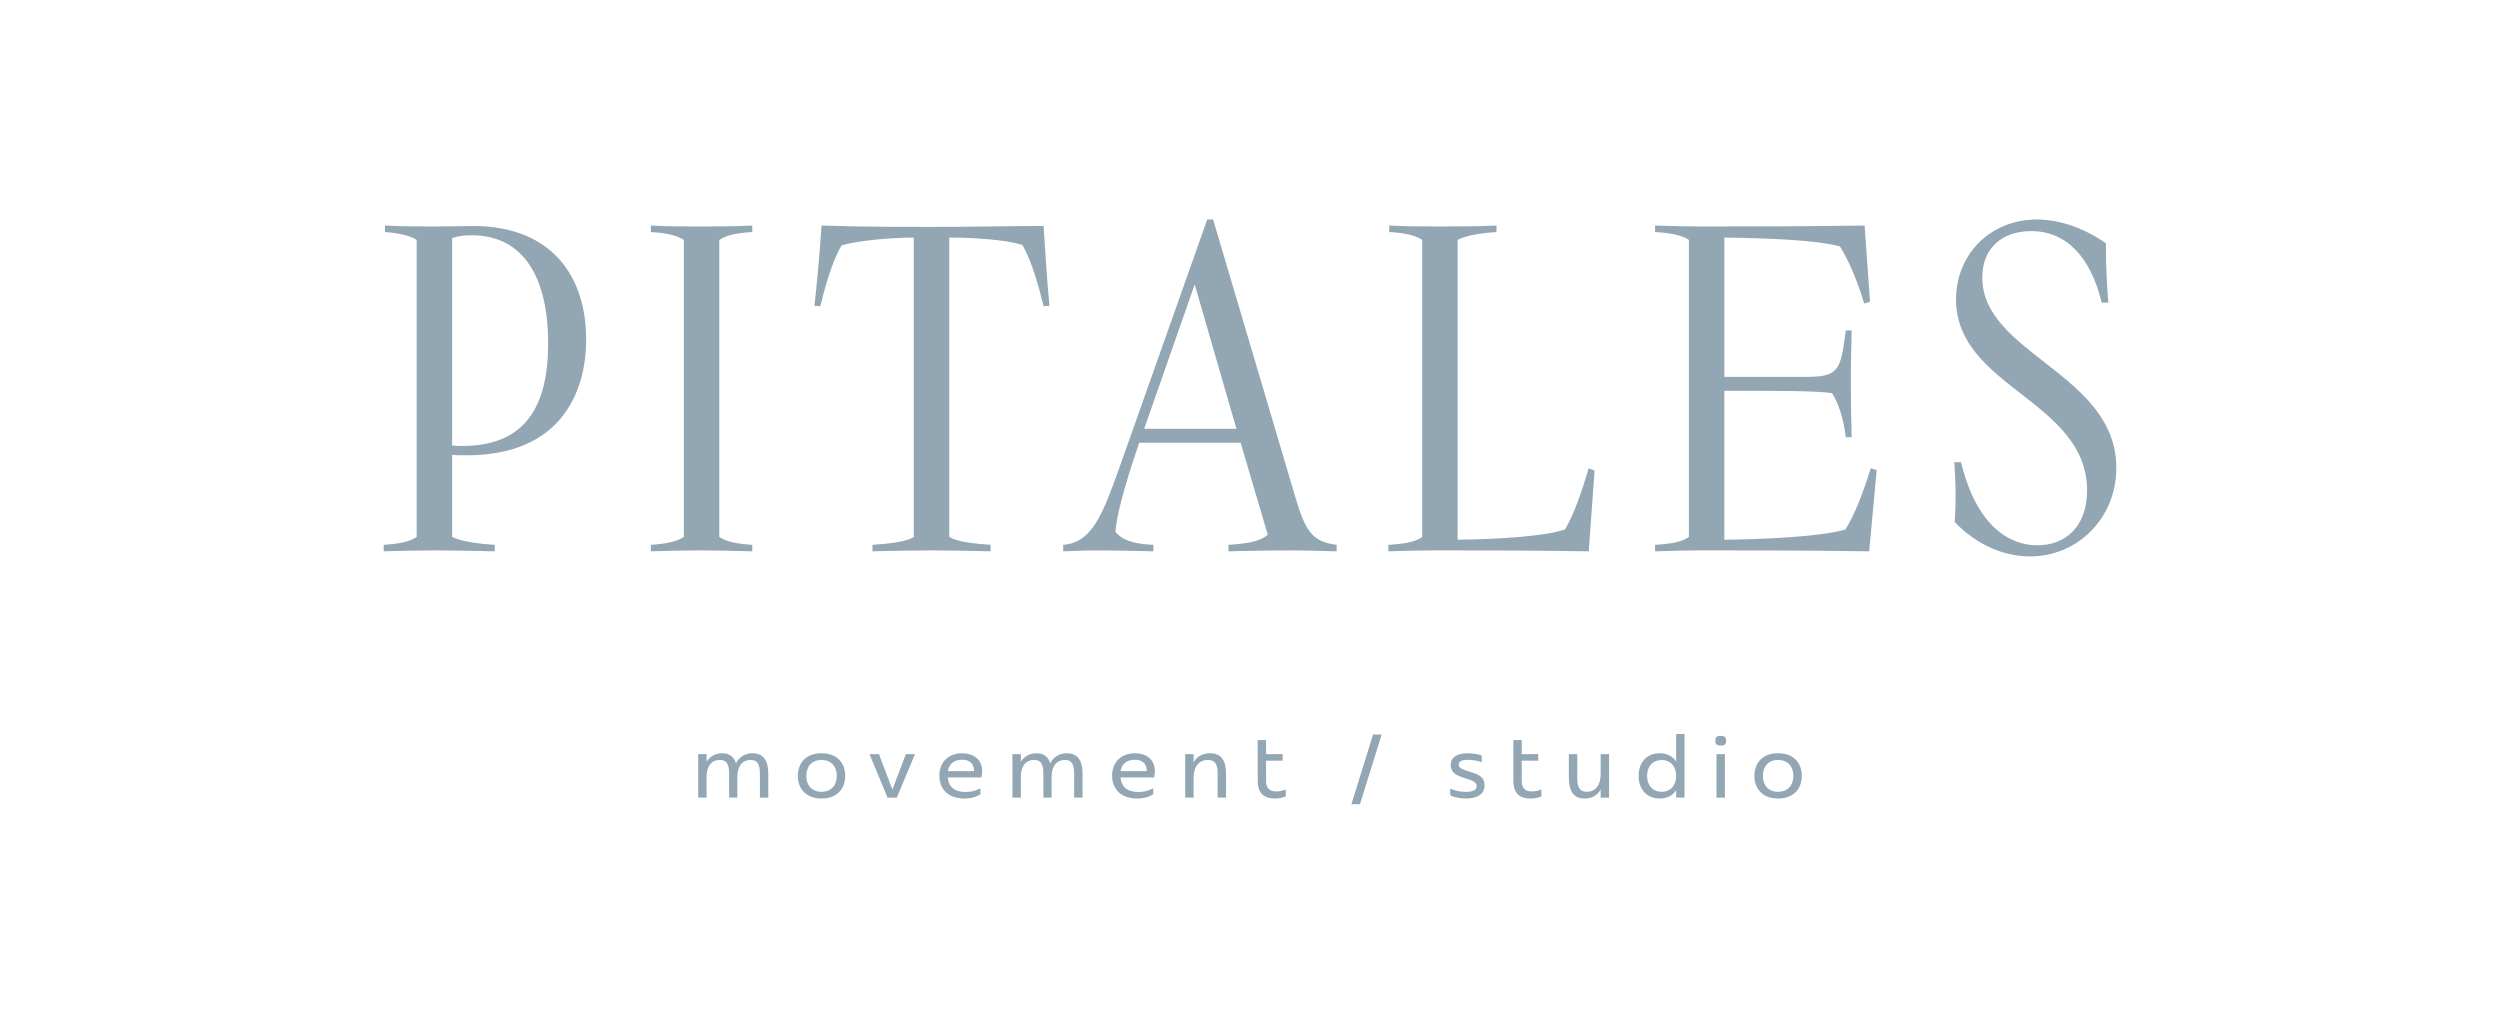
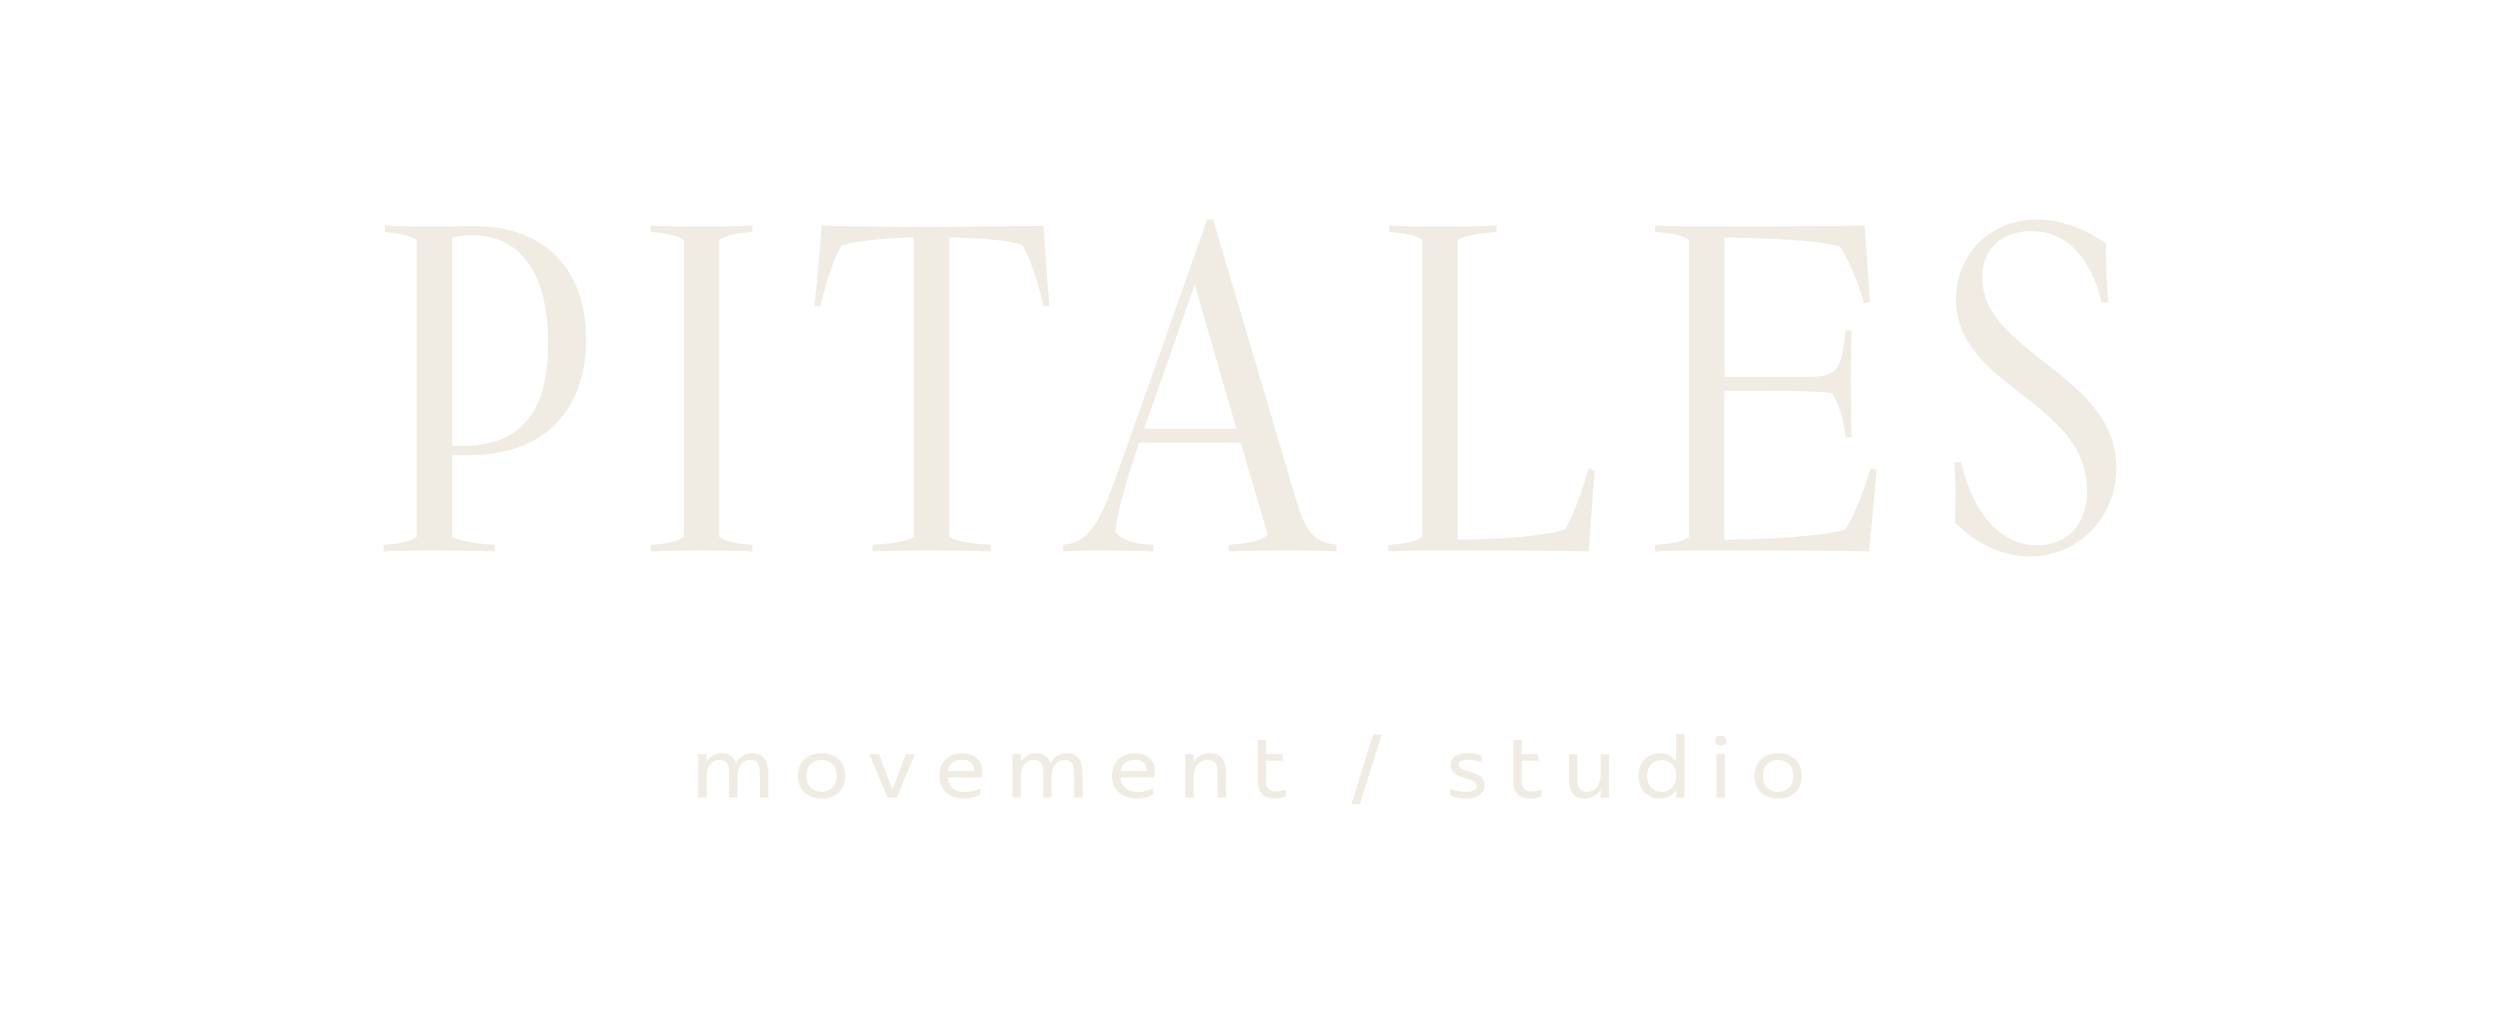
<svg xmlns="http://www.w3.org/2000/svg" id="Layer_1" viewBox="0 0 1097.79 449.5">
  <defs>
-     <style>.cls-1{fill:#92a6b4;}</style>
+     <style>.cls-1{fill:#f0ece4;}</style>
  </defs>
  <path class="cls-1" d="m306.59,331.15h3.69v3.34c1.51-2.52,4.27-3.73,6.83-3.73,3.34,0,5.24,1.67,6.09,4.42,1.36-2.99,4.39-4.42,7.18-4.42,5.05,0,6.99,3.53,6.99,8.93v10.56h-3.69v-10.02c0-3.45-.35-6.52-4.08-6.52-4.04,0-5.82,3.34-5.82,7.26v9.28h-3.61v-10.02c0-3.45-.35-6.52-4.08-6.52-4.08,0-5.82,3.34-5.82,7.18v9.36h-3.69v-19.1Z" />
  <path class="cls-1" d="m350.34,340.7c0-5.75,3.65-9.94,10.4-9.94s10.4,4.19,10.4,9.94-3.69,9.94-10.4,9.94-10.4-4.19-10.4-9.94Zm10.4,6.99c4.31,0,6.72-2.95,6.72-6.99s-2.41-6.99-6.72-6.99-6.68,2.95-6.68,6.99,2.37,6.99,6.68,6.99Z" />
  <path class="cls-1" d="m381.82,331.15h4.15l5.9,15.57,5.9-15.57h4l-7.96,19.1h-4.08l-7.92-19.1Z" />
  <path class="cls-1" d="m412.49,340.55c0-5.9,4.04-9.78,10.02-9.78,5.01,0,8.77,2.76,8.77,7.92,0,.85-.12,1.71-.35,2.72h-14.75c.39,4.08,2.91,6.37,7.84,6.37,2.25,0,4.27-.47,6.52-1.63v2.64c-2.37,1.44-4.7,1.86-6.95,1.86-7.22,0-11.1-4.12-11.1-10.09Zm15.22-1.94v-.27c0-2.79-1.79-4.74-5.2-4.74s-5.75,1.67-6.29,5.01h11.49Z" />
  <path class="cls-1" d="m444.59,331.15h3.69v3.34c1.51-2.52,4.27-3.73,6.83-3.73,3.34,0,5.24,1.67,6.09,4.42,1.36-2.99,4.39-4.42,7.18-4.42,5.05,0,6.99,3.53,6.99,8.93v10.56h-3.69v-10.02c0-3.45-.35-6.52-4.08-6.52-4.04,0-5.82,3.34-5.82,7.26v9.28h-3.61v-10.02c0-3.45-.35-6.52-4.08-6.52-4.08,0-5.82,3.34-5.82,7.18v9.36h-3.69v-19.1Z" />
  <path class="cls-1" d="m488.34,340.55c0-5.9,4.04-9.78,10.02-9.78,5.01,0,8.77,2.76,8.77,7.92,0,.85-.12,1.71-.35,2.72h-14.75c.39,4.08,2.91,6.37,7.84,6.37,2.25,0,4.27-.47,6.52-1.63v2.64c-2.37,1.44-4.7,1.86-6.95,1.86-7.22,0-11.1-4.12-11.1-10.09Zm15.22-1.94v-.27c0-2.79-1.79-4.74-5.2-4.74s-5.75,1.67-6.29,5.01h11.49Z" />
  <path class="cls-1" d="m520.44,331.15h3.69v3.69c1.36-2.68,4-4.08,7.22-4.08,5.43,0,7.03,3.84,7.03,9.24v10.25h-3.69v-9.67c0-3.46-.12-6.87-4.31-6.87-3.88,0-6.25,2.95-6.25,7.73v8.81h-3.69v-19.1Z" />
  <path class="cls-1" d="m552.27,342.72v-17.74h3.69v6.17h7.26v2.87h-7.26v8.85c0,3.34,1.55,4.66,4.5,4.66,1.59,0,2.48-.27,4.15-.82v2.99c-1.51.66-3.11.93-4.89.93-5.59,0-7.45-3.3-7.45-7.92Z" />
  <path class="cls-1" d="m602.93,322.54h3.77l-9.51,30.59h-3.77l9.51-30.59Z" />
  <path class="cls-1" d="m636.82,349.24v-2.95c1.98.89,4.35,1.44,6.75,1.44,3.18,0,4.85-.74,4.85-2.64,0-1.75-2.33-2.48-4.74-3.26-3.22-1.01-6.64-1.98-6.64-5.94s3.8-5.12,7.53-5.12c2.56,0,4.77.5,6.09,1.01v2.91c-2.21-.74-4.04-1.05-6.09-1.05-2.48,0-4.04.54-4.04,2.1s1.55,2.06,4.19,2.91c3.34,1.09,7.18,1.9,7.18,6.17s-3.77,5.82-8.19,5.82c-2.76,0-5.43-.62-6.91-1.4Z" />
  <path class="cls-1" d="m664.53,342.72v-17.74h3.69v6.17h7.26v2.87h-7.26v8.85c0,3.34,1.55,4.66,4.5,4.66,1.59,0,2.48-.27,4.15-.82v2.99c-1.51.66-3.11.93-4.89.93-5.59,0-7.45-3.3-7.45-7.92Z" />
  <path class="cls-1" d="m688.91,341.4v-10.25h3.69v9.67c0,3.45.16,6.87,4.19,6.87,3.77,0,6.09-2.91,6.09-7.72v-8.81h3.69v19.1h-3.69v-3.69c-1.36,2.72-3.88,4.08-7.06,4.08-5.28,0-6.91-3.84-6.91-9.24Z" />
  <path class="cls-1" d="m719.54,340.7c0-6.29,3.92-9.94,9.2-9.94,3.18,0,5.9,1.32,7.3,3.73v-12.19h3.65v27.95h-3.65v-3.34c-1.4,2.41-4.11,3.73-7.3,3.73-5.28,0-9.2-3.69-9.2-9.94Zm10.13,6.99c3.88,0,6.37-2.87,6.37-6.99s-2.48-6.95-6.37-6.95-6.41,2.79-6.41,6.95,2.52,6.99,6.41,6.99Z" />
  <path class="cls-1" d="m755.6,323.12c2.06,0,2.37,1.01,2.37,2.13,0,1.2-.31,2.13-2.37,2.13s-2.37-.97-2.37-2.13.27-2.13,2.37-2.13Zm-1.86,8.04h3.69v19.1h-3.69v-19.1Z" />
  <path class="cls-1" d="m770.39,340.7c0-5.75,3.65-9.94,10.4-9.94s10.4,4.19,10.4,9.94-3.69,9.94-10.4,9.94-10.4-4.19-10.4-9.94Zm10.4,6.99c4.31,0,6.72-2.95,6.72-6.99s-2.41-6.99-6.72-6.99-6.68,2.95-6.68,6.99,2.37,6.99,6.68,6.99Z" />
  <path class="cls-1" d="m217.25,242.09c-8.98-.2-19.61-.41-26.76-.41s-13.38.2-21.99.41v-2.85c6.42-.41,11.18-1.22,14.48-3.46V105.35c-3.12-2.04-8.43-3.06-13.93-3.46v-2.85c9.16.41,13.75.41,21.44.41s13.2-.2,17.23-.2c35.19,0,49.67,22.83,49.67,49.73,0,24.25-11.91,50.95-52.42,50.95-2.38,0-4.77,0-6.42-.2v36.07c4.03,2.04,12.28,3.06,18.7,3.46v2.85Zm-18.7-46.47c1.28.2,2.38.2,4.58.2,27.31,0,37.57-17.12,37.57-45.04s-10.08-47.48-33.73-47.48c-3.3,0-5.87.41-8.43,1.22v91.1Z" />
  <path class="cls-1" d="m330.33,242.09c-8.98-.2-15.4-.41-22.54-.41s-13.38.2-21.99.41v-2.85c6.23-.41,11-1.22,14.48-3.46V105.35c-3.48-2.24-8.25-3.06-14.48-3.46v-2.85c8.61.41,14.85.41,21.99.41s13.56,0,22.54-.41v2.85c-6.42.41-11.18,1.22-14.48,3.46v130.43c3.3,2.24,8.06,3.06,14.48,3.46v2.85Z" />
  <path class="cls-1" d="m434.98,242.09c-8.98-.2-19.06-.41-26.21-.41s-17.05.2-25.66.41v-2.85c6.42-.41,14.85-1.22,18.15-3.46V104.33c-9.53,0-24.56,1.22-31.71,3.46-4.22,6.93-7.51,19.16-9.35,26.7l-2.57-.2c1.1-9.99,2.2-21.2,3.12-35.26,19.61.61,33.36.61,48.94.61s33.36-.41,48.57-.41c.73,11.41,1.47,23.64,2.57,35.05l-2.57.2c-1.83-7.54-5.13-19.97-9.35-26.9-7.15-2.45-22.91-3.26-32.08-3.26v131.45c3.48,2.24,11.91,3.06,18.15,3.46v2.85Z" />
  <path class="cls-1" d="m586.93,242.09c-7.7-.2-14.11-.41-20.53-.41s-19.25.2-26.94.41v-2.85c6.23-.41,13.56-1.02,17.23-4.48l-11.91-40.35h-44.54c-7.33,21.4-9.9,32.61-10.45,39.13,2.75,3.26,6.97,5.3,16.68,5.71v2.85c-7.7-.2-18.33-.41-24.74-.41s-7.15.2-14.85.41v-2.85c12.65-1.02,17.23-13.04,24.93-34.65l38.31-108.22h2.57l35.56,120.04c4.77,16.51,7.51,21.4,18.7,22.83v2.85Zm-62.32-117.18l-22.18,63.38h40.51l-18.33-63.38Z" />
  <path class="cls-1" d="m697.63,242.09c-26.76-.41-52.05-.41-67.08-.41-7.33,0-13.56.2-20.89.41v-2.85c6.78-.41,11.91-1.22,14.85-3.46V105.35c-3.3-2.24-8.06-3.06-14.48-3.46v-2.85c8.61.41,14.85.41,21.99.41s16.13,0,25.11-.41v2.85c-6.42.41-13.38,1.43-17.05,3.46v131.65c17.78-.2,37.57-1.43,47.11-4.48,4.4-7.34,7.7-17.93,10.45-26.9l2.57,1.02-2.57,35.46Z" />
  <path class="cls-1" d="m820.79,242.09c-26.76-.41-58.1-.41-73.13-.41-7.33,0-13.56.2-20.89.41v-2.85c6.78-.41,11.91-1.22,14.85-3.46V105.35c-2.75-2.04-8.06-3.06-14.85-3.46v-2.85c7.51.2,13.2.41,20.89.41,15.4,0,44.36,0,71.12-.41l2.38,33.42-2.57.82c-2.75-9.17-6.23-17.93-10.63-25.07-10.45-2.85-32.26-3.67-50.77-3.87v61.14h36.47c13.93,0,14.66-3.26,16.86-20.38h2.57c-.18,8.56-.37,13.86-.37,23.23s.18,15.08.37,23.64h-2.57c-1.1-8.56-3.12-14.67-6.05-19.36-7.15-1.02-25.11-1.02-47.29-1.02v65.42c18.51-.2,42.71-1.43,53.15-4.48,4.4-6.93,8.06-17.12,11.18-26.9l2.57.81-3.3,35.67Z" />
  <path class="cls-1" d="m922.88,132.86c-4.95-20.38-15.76-31.38-30.98-31.38-11.91,0-21.44,6.73-21.44,20.38,0,33.63,58.84,42.19,58.84,83.56,0,22.42-17.23,38.92-37.94,38.92-11.36,0-23.46-5.09-32.99-15.08.18-3.46.37-6.93.37-12.02,0-4.08-.18-8.15-.55-14.27h2.93c6.78,27.92,21.08,36.48,33.54,36.48s21.81-8.36,21.81-24.05c0-39.54-57.55-45.24-57.55-83.96,0-19.56,14.85-35.05,35.56-35.05,10.45,0,21.08,4.08,30.24,10.39,0,10.6.55,19.97,1.1,26.09h-2.93Z" />
</svg>
